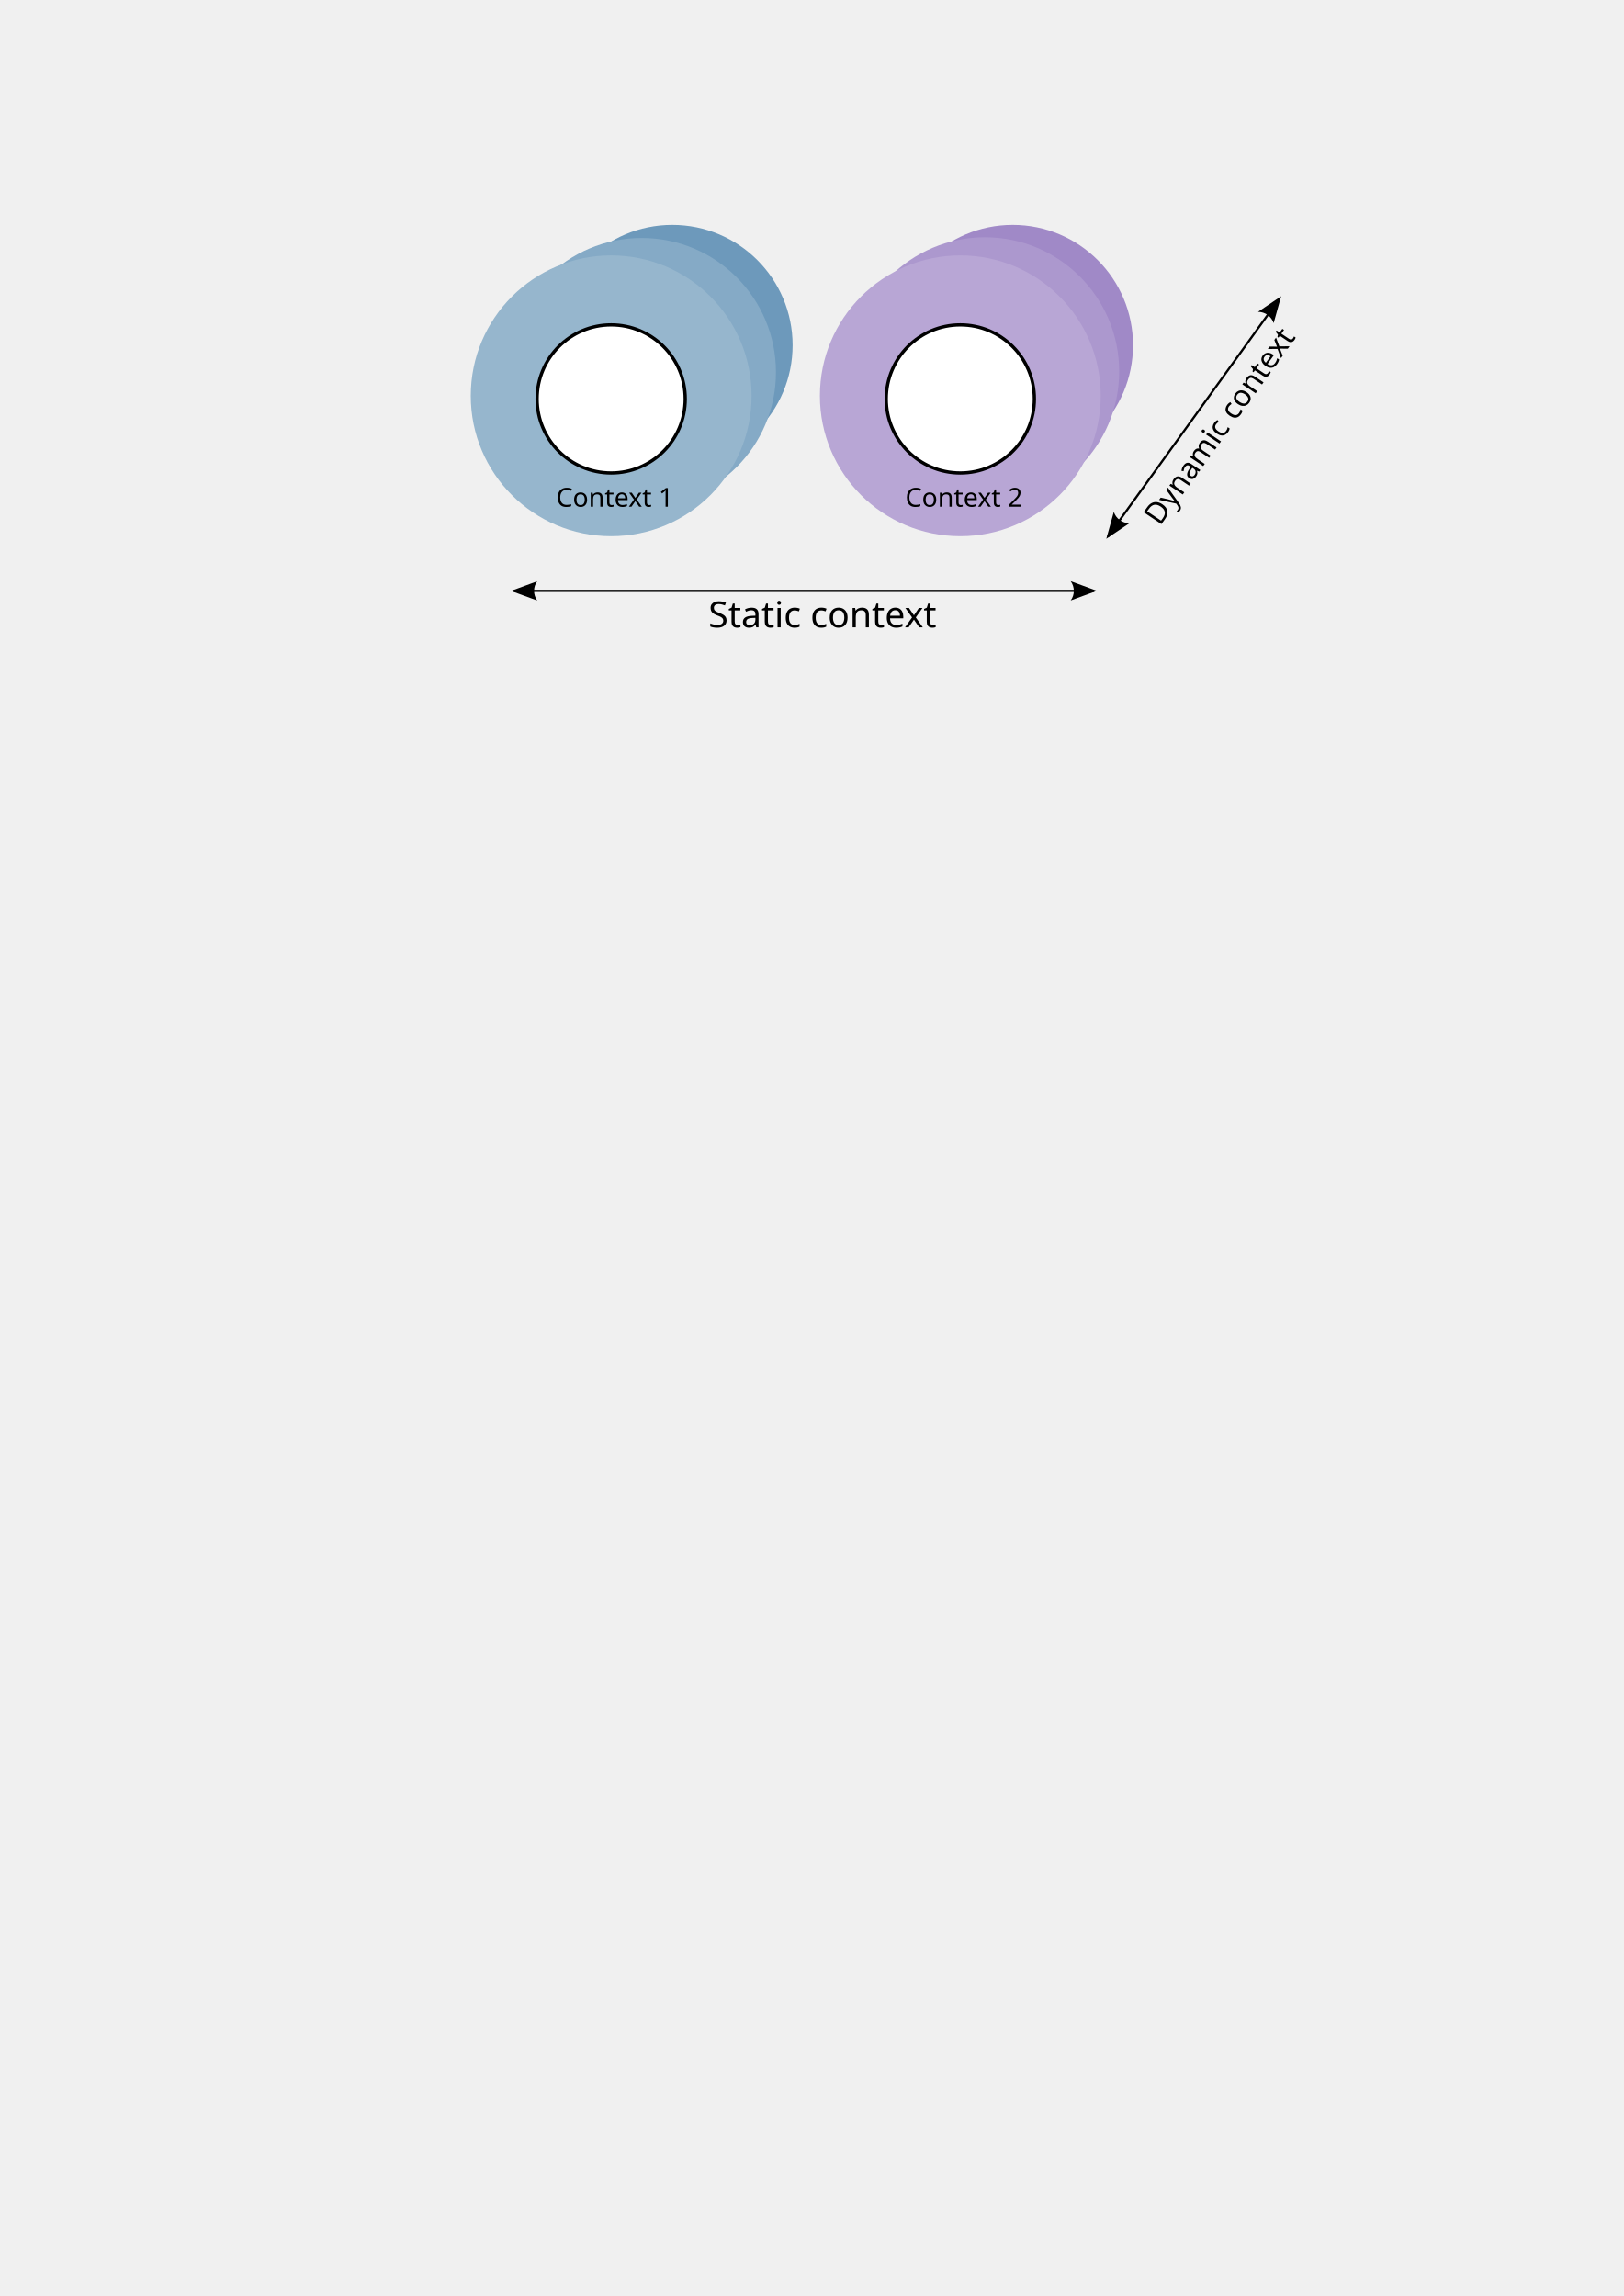
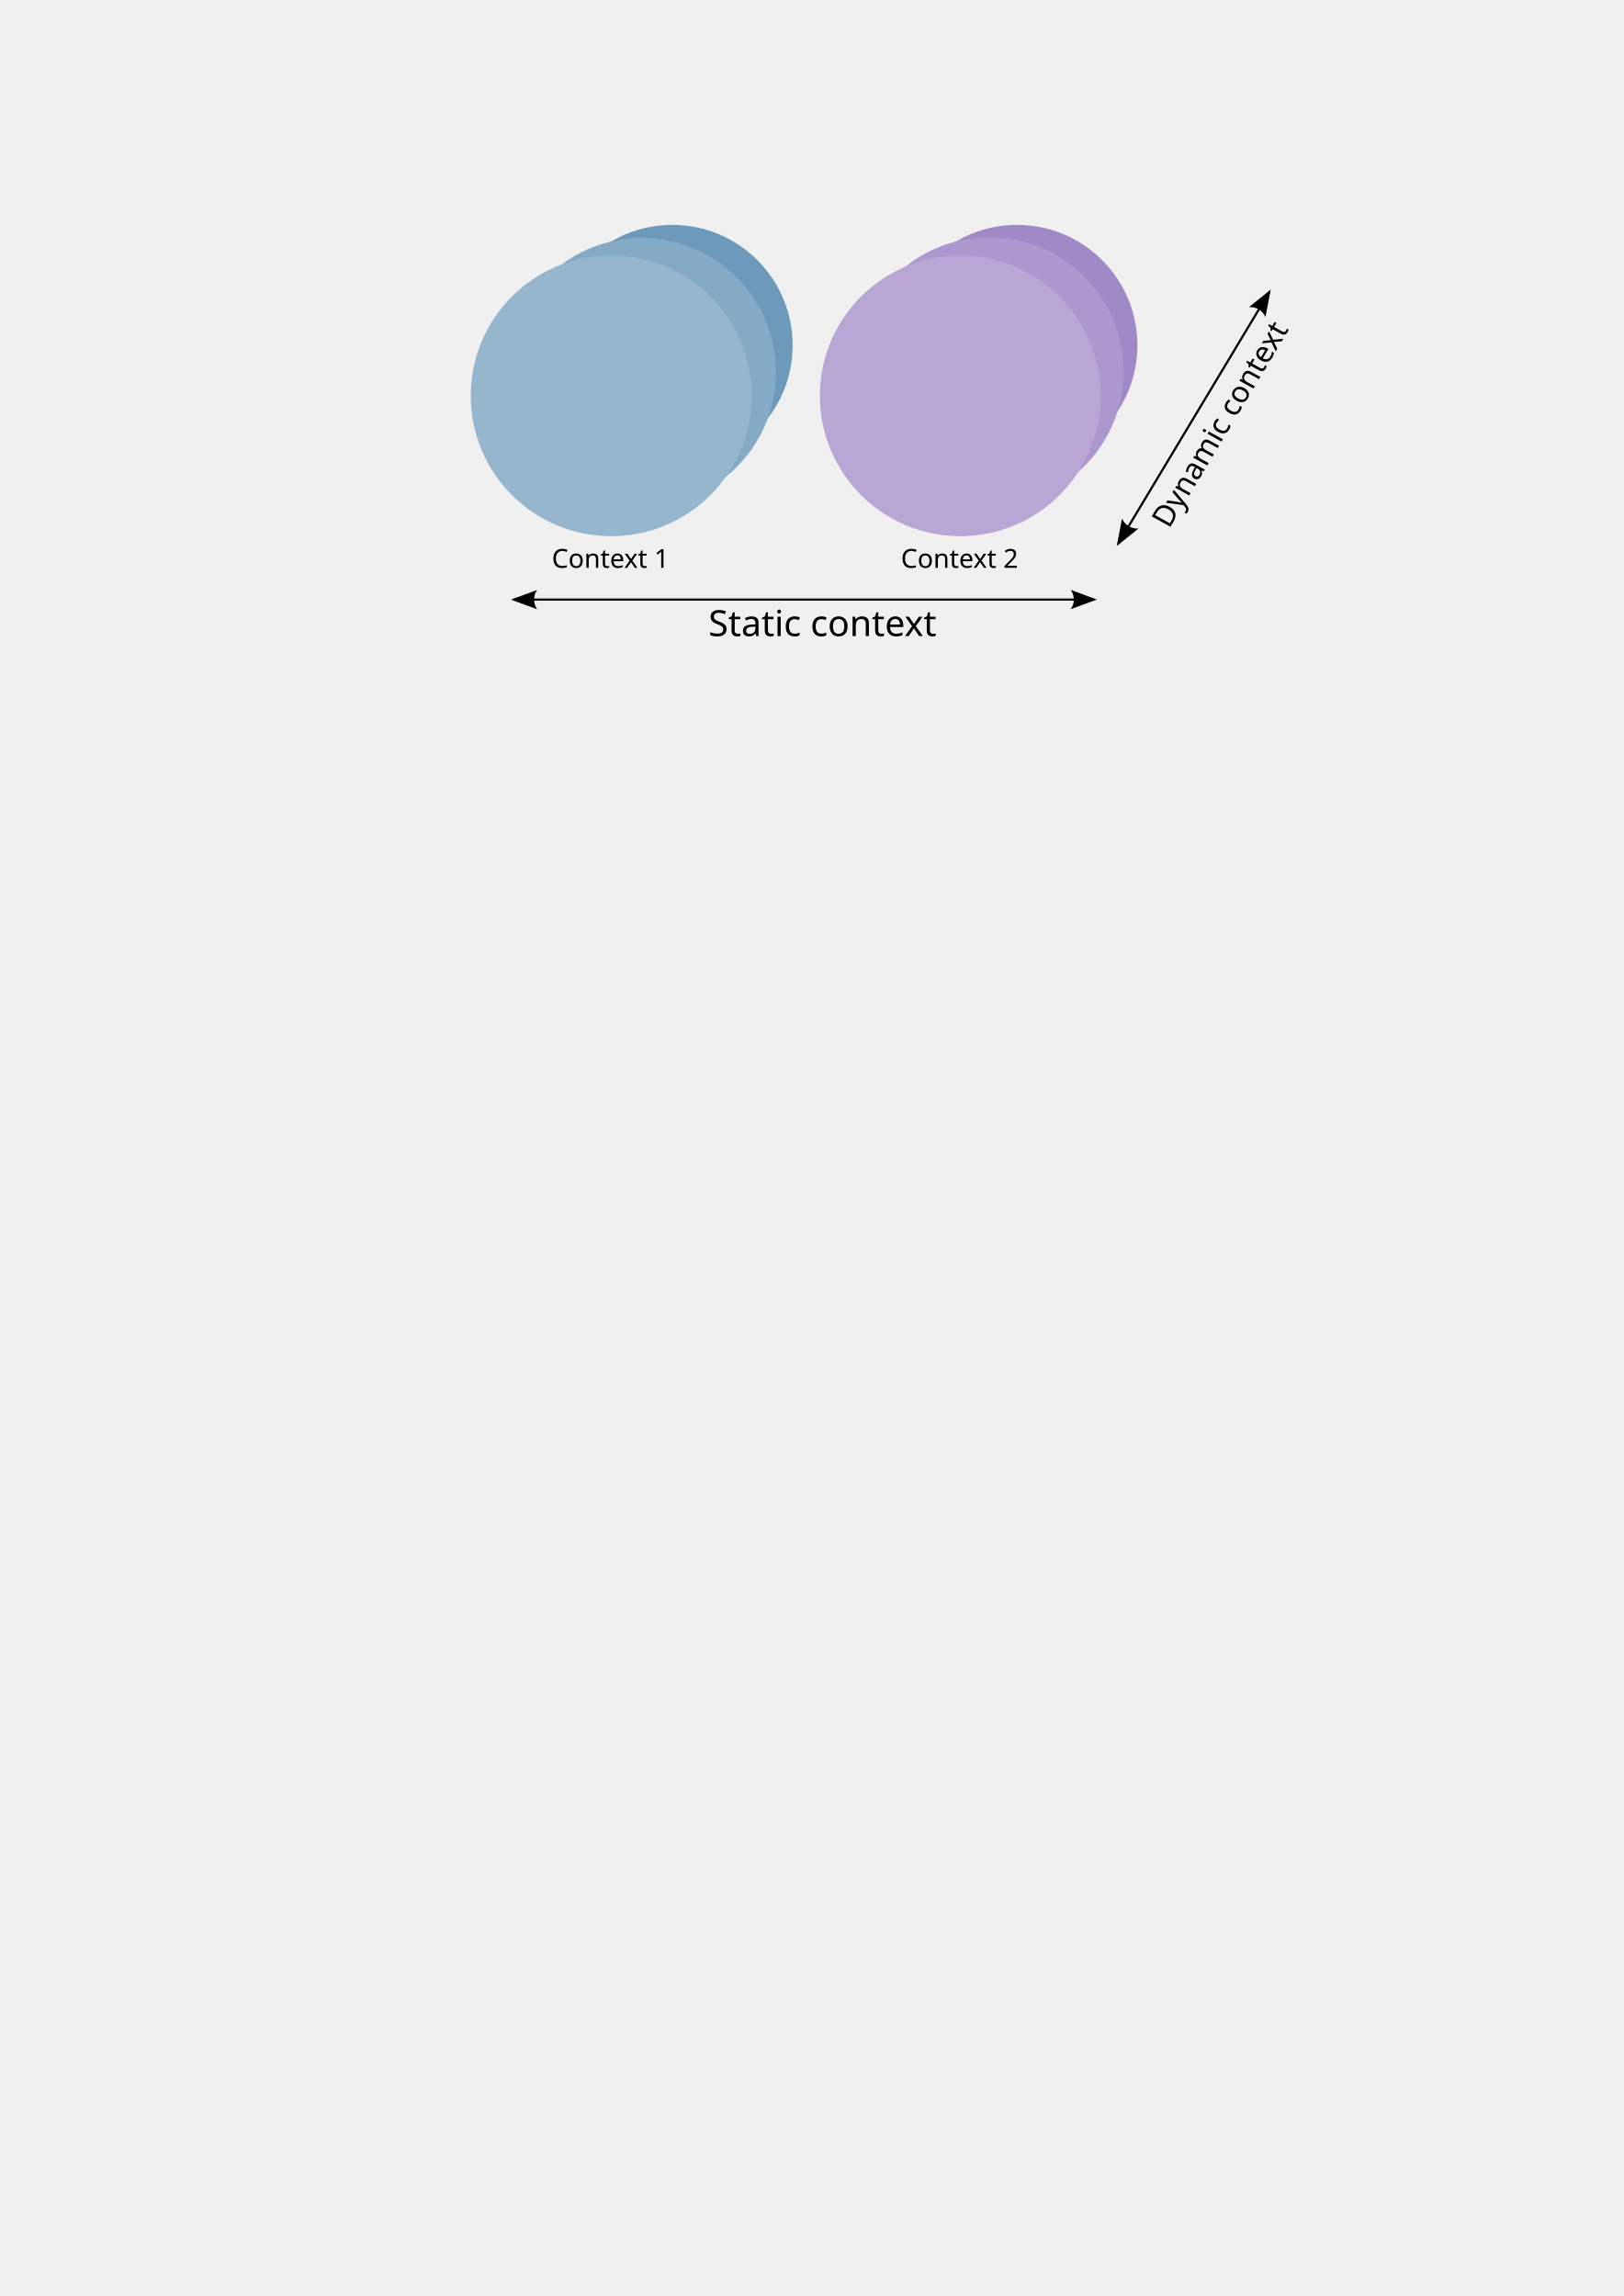
<svg xmlns="http://www.w3.org/2000/svg" width="744.094" height="1052.362" id="svg2" version="1.1">
  <defs id="defs4">
    <marker orient="auto" refY="0.0" refX="0.0" id="Arrow2Lend" style="overflow:visible;">
      <path id="path6749" style="font-size:12.0;fill-rule:evenodd;stroke-width:0.625;stroke-linejoin:round;" d="M 8.719,4.034 L -2.207,0.016 L 8.719,-4.002 C 6.973,-1.63 6.983,1.616 8.719,4.034 z " transform="scale(1.1) rotate(180) translate(1,0)" />
    </marker>
    <marker orient="auto" refY="0.0" refX="0.0" id="Arrow2Lstart" style="overflow:visible">
      <path id="path6746" style="font-size:12.0;fill-rule:evenodd;stroke-width:0.625;stroke-linejoin:round" d="M 8.719,4.034 L -2.207,0.016 L 8.719,-4.002 C 6.973,-1.63 6.983,1.616 8.719,4.034 z " transform="scale(1.1) translate(1,0)" />
    </marker>
    <marker orient="auto" refY="0.0" refX="0.0" id="Arrow1Lstart" style="overflow:visible">
      <path id="path6728" d="M 0.0,0.0 L 5.0,-5.0 L -12.5,0.0 L 5.0,5.0 L 0.0,0.0 z " style="fill-rule:evenodd;stroke:#000000;stroke-width:1.0pt;marker-start:none" transform="scale(0.8) translate(12.5,0)" />
    </marker>
    <marker orient="auto" refY="0" refX="0" id="Arrow2Lstart-4" style="overflow:visible">
      <path id="path6746-6" style="font-size:12px;fill-rule:evenodd;stroke-width:0.625;stroke-linejoin:round" d="M 8.719,4.034 -2.207,0.016 8.719,-4.002 c -1.745,2.372 -1.735,5.617 -6e-7,8.035 z" transform="matrix(1.1,0,0,1.1,1.1,0)" />
    </marker>
    <marker orient="auto" refY="0" refX="0" id="Arrow2Lstart-0" style="overflow:visible">
      <path id="path6746-3" style="font-size:12px;fill-rule:evenodd;stroke-width:0.625;stroke-linejoin:round" d="M 8.719,4.034 -2.207,0.016 8.719,-4.002 c -1.745,2.372 -1.735,5.617 -6e-7,8.035 z" transform="matrix(1.1,0,0,1.1,1.1,0)" />
    </marker>
    <marker orient="auto" refY="0" refX="0" id="Arrow2Lstart-5" style="overflow:visible">
      <path id="path6746-1" style="font-size:12px;fill-rule:evenodd;stroke-width:0.625;stroke-linejoin:round" d="M 8.719,4.034 -2.207,0.016 8.719,-4.002 c -1.745,2.372 -1.735,5.617 -6e-7,8.035 z" transform="matrix(1.1,0,0,1.1,1.1,0)" />
    </marker>
    <marker orient="auto" refY="0" refX="0" id="Arrow2Lend-1" style="overflow:visible">
      <path id="path6749-5" style="font-size:12px;fill-rule:evenodd;stroke-width:0.625;stroke-linejoin:round" d="M 8.719,4.034 -2.207,0.016 8.719,-4.002 c -1.745,2.372 -1.735,5.617 -6e-7,8.035 z" transform="matrix(-1.1,0,0,-1.1,-1.1,0)" />
    </marker>
  </defs>
  <g id="layer1">
-     <path transform="matrix(0.507894,0,0,0.507894,257.5769,-145.6466)" d="m 406.586,489.707 a 108.591,108.591 0 1 1 -4e-5,0" id="path5435" style="color:#000000;fill:#a089c7;fill-opacity:1;fill-rule:nonzero;stroke:none;stroke-width:1;marker:none;visibility:visible;display:inline;overflow:visible;enable-background:accumulate" />
-     <path style="color:#000000;fill:#ac98ce;fill-opacity:1;fill-rule:nonzero;stroke:none;stroke-width:1;marker:none;visibility:visible;display:inline;overflow:visible;enable-background:accumulate" id="path5437" d="m 406.586,489.707 a 108.591,108.591 0 1 1 -4e-5,0" transform="matrix(0.5664986,0,0,0.5664986,221.042,-168.6716)" />
+     <path transform="matrix(0.507894,0,0,0.507894,259.5769,-145.6466)" d="m 406.586,489.707 a 108.591,108.591 0 1 1 -4e-5,0" id="path5435" style="color:#000000;fill:#a089c7;fill-opacity:1;fill-rule:nonzero;stroke:none;stroke-width:1;marker:none;visibility:visible;display:inline;overflow:visible;enable-background:accumulate" />
+     <path style="color:#000000;fill:#ac98ce;fill-opacity:1;fill-rule:nonzero;stroke:none;stroke-width:1;marker:none;visibility:visible;display:inline;overflow:visible;enable-background:accumulate" id="path5437" d="m 406.586,489.707 a 108.591,108.591 0 1 1 -4e-5,0" transform="matrix(0.5664986,0,0,0.5664986,223.042,-168.6716)" />
    <path transform="matrix(0.507894,0,0,0.507894,101.5769,-145.6466)" d="m 406.586,489.707 a 108.591,108.591 0 1 1 -4e-5,0" id="path5429" style="color:#000000;fill:#6d99bb;fill-opacity:1;fill-rule:nonzero;stroke:none;stroke-width:1;marker:none;visibility:visible;display:inline;overflow:visible;enable-background:accumulate" />
    <path style="color:#000000;fill:#85aac6;fill-opacity:1;fill-rule:nonzero;stroke:none;stroke-width:1;marker:none;visibility:visible;display:inline;overflow:visible;enable-background:accumulate" id="path5427" d="m 406.586,489.707 a 108.591,108.591 0 1 1 -4e-5,0" transform="matrix(0.5664986,0,0,0.5664986,63.7491,-168.3457)" />
    <path transform="matrix(0.5925451,0,0,0.5925451,39.15895,-173.1009)" d="m 406.586,489.707 a 108.591,108.591 0 1 1 -4e-5,0" id="path3990" style="color:#000000;fill:#96b6cd;fill-opacity:1;fill-rule:nonzero;stroke:none;stroke-width:1;marker:none;visibility:visible;display:inline;overflow:visible;enable-background:accumulate" />
    <flowRoot xml:space="preserve" id="flowRoot7618" style="fill:black;stroke:none;stroke-opacity:1;stroke-width:1px;stroke-linejoin:miter;stroke-linecap:butt;fill-opacity:1;font-family:Sans;font-style:normal;font-weight:normal;font-size:12px;line-height:125%;letter-spacing:0px;word-spacing:0px">
      <flowRegion id="flowRegion7620">
        <rect id="rect7622" width="10" height="24.286" x="860" y="446.648" />
      </flowRegion>
      <flowPara id="flowPara7624" />
    </flowRoot>
    <path style="color:#000000;fill:#b8a6d5;fill-opacity:1;fill-rule:nonzero;stroke:none;stroke-width:1;marker:none;visibility:visible;display:inline;overflow:visible;enable-background:accumulate" id="path3028" d="m 406.586,489.707 a 108.591,108.591 0 1 1 -4e-5,0" transform="matrix(0.5925451,0,0,0.5925451,199.159,-173.1009)" />
-     <path transform="matrix(0.4037079,0,0,0.4037079,275.9382,-58.69517)" d="m 406.586,514.229 a 84.07,84.07 0 1 1 -3e-5,0" id="path4327" style="color:#000000;fill:#ffffff;fill-opacity:1;stroke:#000000;stroke-width:3.716;stroke-miterlimit:4;stroke-opacity:1;stroke-dasharray:none;marker:none;visibility:visible;display:inline;overflow:visible;enable-background:accumulate" />
-     <path style="color:#000000;fill:#ffffff;fill-opacity:1;stroke:#000000;stroke-width:3.716;stroke-miterlimit:4;stroke-opacity:1;stroke-dasharray:none;marker:none;visibility:visible;display:inline;overflow:visible;enable-background:accumulate" id="path4461" d="m 406.586,514.229 a 84.07,84.07 0 1 1 -3e-5,0" transform="matrix(0.4037079,0,0,0.4037079,115.9381,-58.69517)" />
-     <text id="text4291" y="232.248" x="414.864" style="font-size:12px;font-style:normal;font-weight:normal;line-height:125%;letter-spacing:0px;word-spacing:0px;fill:#000000;fill-opacity:1;stroke:none;font-family:Sans" xml:space="preserve">
-       <tspan y="232.248" x="414.864" id="tspan4295">Context 2</tspan>
+     <text id="text4291" y="260.248" x="412.864" style="font-size:12px;font-style:normal;font-weight:normal;line-height:125%;letter-spacing:0px;word-spacing:0px;fill:#000000;fill-opacity:1;stroke:none;font-family:Sans" xml:space="preserve">
+       <tspan y="260.248" x="412.864" id="tspan4295">Context 2</tspan>
    </text>
-     <text xml:space="preserve" style="font-size:12px;font-style:normal;font-weight:normal;line-height:125%;letter-spacing:0px;word-spacing:0px;fill:#000000;fill-opacity:1;stroke:none;font-family:Sans" x="254.864" y="232.248" id="text4523">
-       <tspan id="tspan4525" x="254.864" y="232.248">Context 1</tspan>
+     <text xml:space="preserve" style="font-size:12px;font-style:normal;font-weight:normal;line-height:125%;letter-spacing:0px;word-spacing:0px;fill:#000000;fill-opacity:1;stroke:none;font-family:Sans" x="252.864" y="260.248" id="text4523">
+       <tspan id="tspan4525" x="252.864" y="260.248">Context 1</tspan>
    </text>
-     <text id="text4539" y="287.535" x="324.661" style="font-size:16.514px;font-style:normal;font-weight:normal;line-height:125%;letter-spacing:0px;word-spacing:0px;fill:#000000;fill-opacity:1;stroke:none;font-family:Sans" xml:space="preserve">
-       <tspan y="287.535" x="324.661" id="tspan4541">Static context</tspan>
+     <text id="text4539" y="291.535" x="324.661" style="font-size:16.514px;font-style:normal;font-weight:normal;line-height:125%;letter-spacing:0px;word-spacing:0px;fill:#000000;fill-opacity:1;stroke:none;font-family:Sans" xml:space="preserve">
+       <tspan y="291.535" x="324.661" id="tspan4541">Static context</tspan>
    </text>
-     <path style="fill:none;stroke:#000000;stroke-width:1px;stroke-linecap:butt;stroke-linejoin:miter;stroke-opacity:1;marker-start:url(#Arrow2Lstart);marker-end:url(#Arrow2Lend)" d="M 507.747,245.866 586.359,136.856" id="path6723" />
-     <text xml:space="preserve" style="font-size:13.668px;font-style:normal;font-weight:normal;line-height:125%;letter-spacing:0px;word-spacing:0px;fill:#000000;fill-opacity:1;stroke:none;font-family:Sans" x="95.339" y="570.358" id="text4585" transform="matrix(0.5827241,-0.8086266,0.8344001,0.5582091,0,0)">
-       <tspan id="tspan4587" x="95.339" y="570.358">Dynamic context</tspan>
+     <path style="fill:none;stroke:#000000;stroke-width:1px;stroke-linecap:butt;stroke-linejoin:miter;stroke-opacity:1;marker-start:url(#Arrow2Lstart);marker-end:url(#Arrow2Lend)" d="M 512.459,249.109 581.659,133.894" id="path6723" />
+     <text xml:space="preserve" style="font-size:13.668px;font-style:normal;font-weight:normal;line-height:125%;letter-spacing:0px;word-spacing:0px;fill:#000000;fill-opacity:1;stroke:none;font-family:Sans" x="47.5" y="582.234" id="text4585" transform="matrix(0.512908,-0.8546167,0.8782451,0.4863193,0,0)">
+       <tspan id="tspan4587" x="47.5" y="582.234">Dynamic context</tspan>
    </text>
-     <path style="fill:none;stroke:#000000;stroke-width:1px;stroke-linecap:butt;stroke-linejoin:miter;stroke-opacity:1;marker-start:url(#Arrow2Lstart-5);marker-end:url(#Arrow2Lend-1)" d="m 235.487,270.815 265.872,0" id="path3144" />
+     <path style="fill:none;stroke:#000000;stroke-width:1px;stroke-linecap:butt;stroke-linejoin:miter;stroke-opacity:1;marker-start:url(#Arrow2Lstart-5);marker-end:url(#Arrow2Lend-1)" d="m 235.487,274.815 265.872,0" id="path3144" />
  </g>
</svg>
